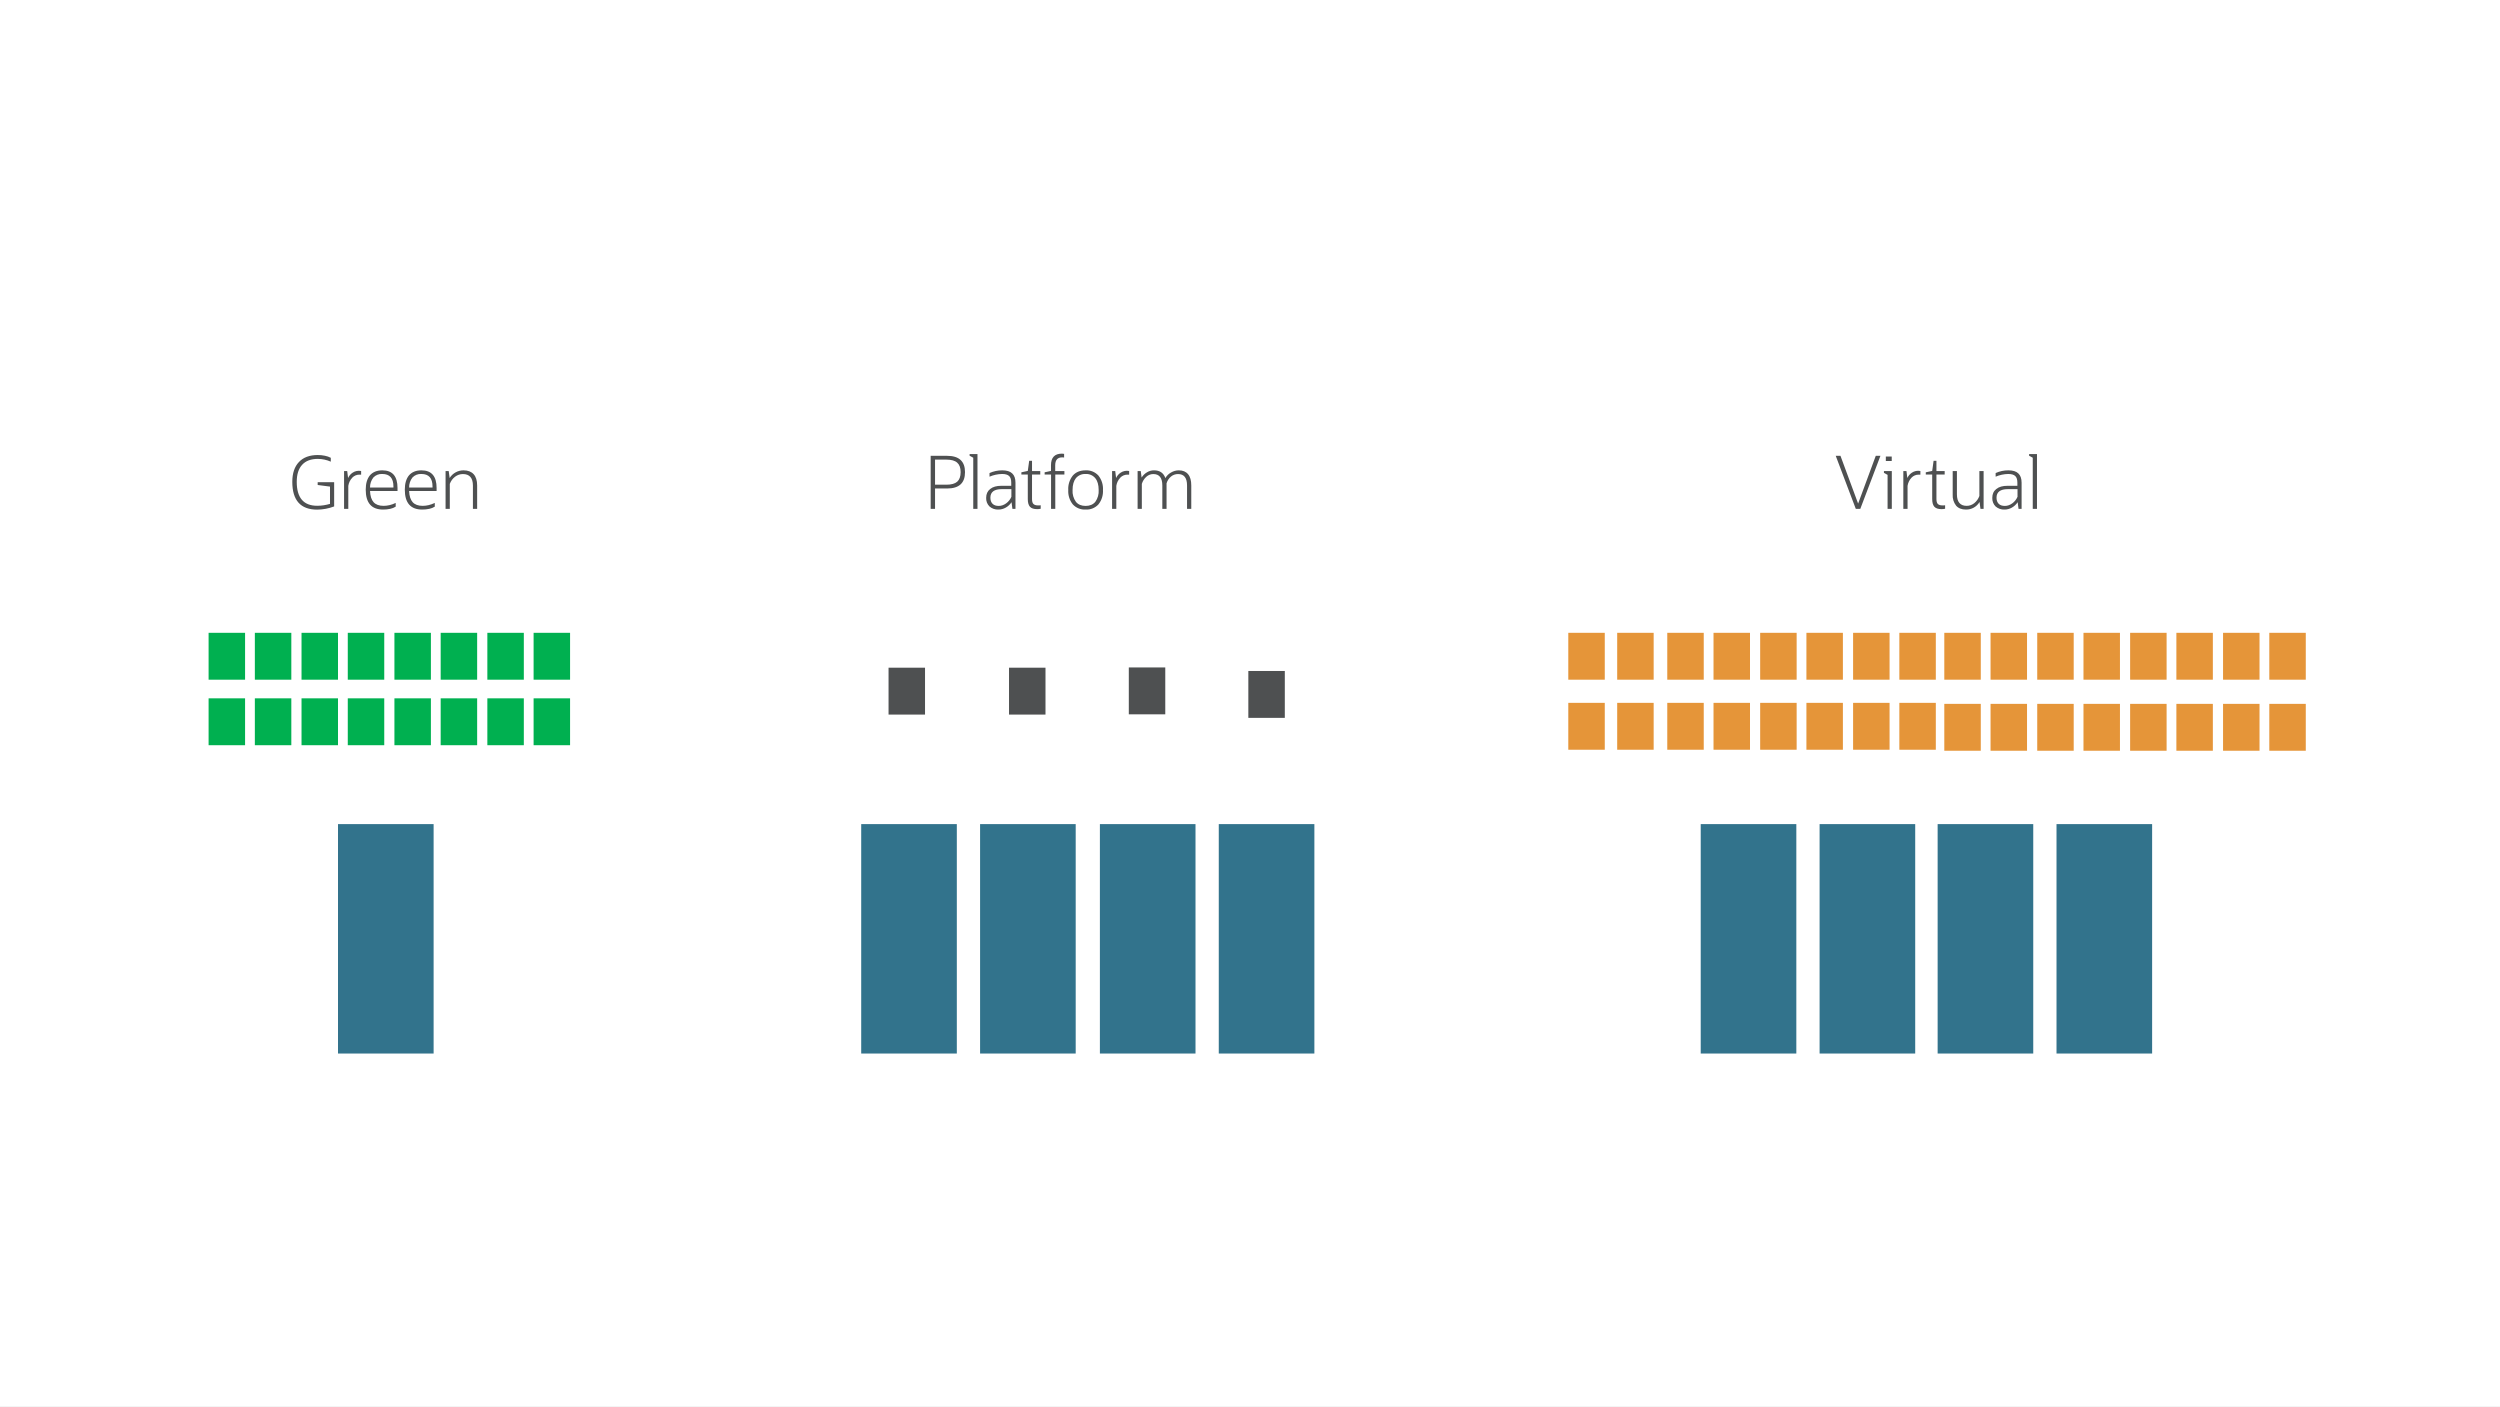
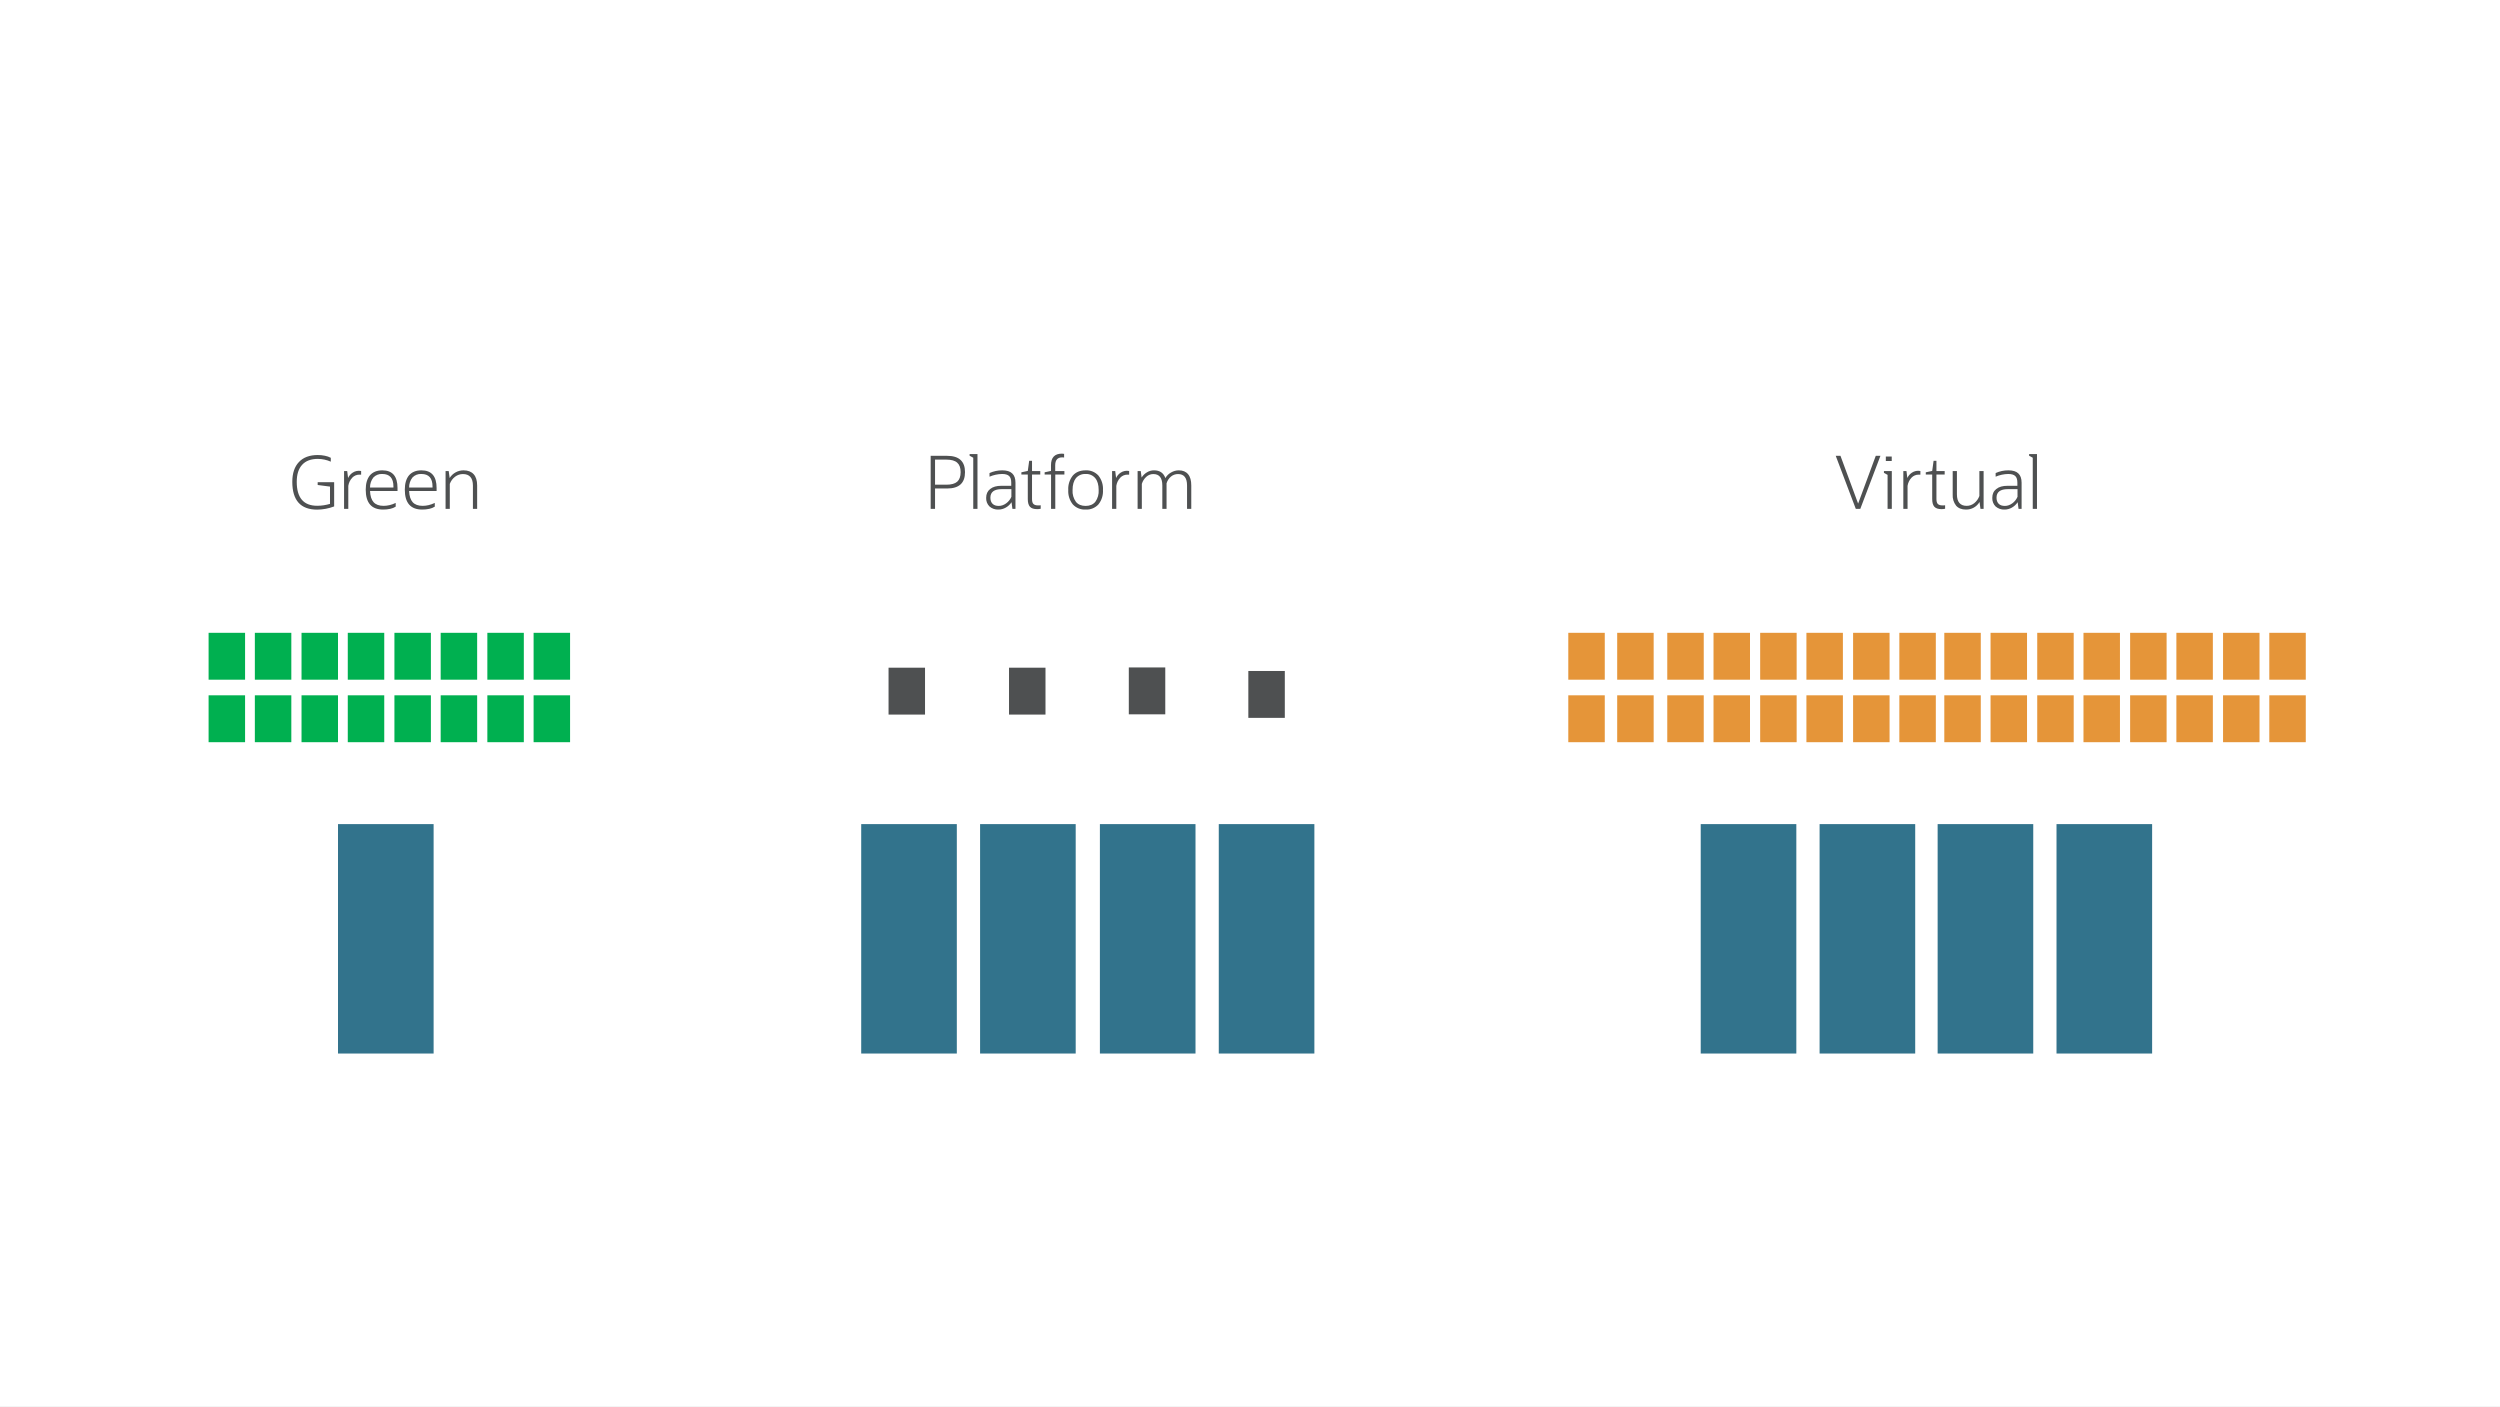
<svg xmlns="http://www.w3.org/2000/svg" xmlns:xlink="http://www.w3.org/1999/xlink" width="1280" height="720" viewBox="0 0 960 540">
  <defs />
  <clipPath id="a">
    <path transform="matrix(1 0 0 -1 0 540)" d="M0 0h960v540H0z" />
  </clipPath>
  <g clip-path="url(#a)">
    <path d="M0 0h960v540H0z" fill="#fff" />
    <path d="M129.792 316.456h36.715v88.102h-36.715zm0 0" fill="#32738c" data-name="P" />
    <path d="M 97.862 243 L 111.868 243 L 111.868 261.004 L 97.862 261.004 L 97.862 243 Z" fill="#00b050" data-name="P" />
    <path d="M 80.102 242.895" fill="#00b050" data-name="P" />
    <path d="M 80.102 243 L 94.108 243 L 94.108 261.004 L 80.102 261.004 L 80.102 243 Z" fill="#00b050" data-name="P" />
-     <path d="M 204.903 268.159 L 218.909 268.159 L 218.909 286.162 L 204.903 286.162 L 204.903 268.159 Z" fill="#00b050" data-name="P" />
-     <path d="M 187.143 268.159 L 201.149 268.159 L 201.149 286.162 L 187.143 286.162 L 187.143 268.159 Z" fill="#00b050" data-name="P" />
-     <path d="M 169.219 268.159 L 183.225 268.159 L 183.225 286.162 L 169.219 286.162 L 169.219 268.159 Z" fill="#00b050" data-name="P" />
-     <path d="M 151.459 268.159 L 165.465 268.159 L 165.465 286.162 L 151.459 286.162 L 151.459 268.159 Z" fill="#00b050" data-name="P" />
-     <path d="M 133.546 268.159 L 147.552 268.159 L 147.552 286.162 L 133.546 286.162 L 133.546 268.159 Z" fill="#00b050" data-name="P" />
-     <path d="M 115.786 268.159 L 129.792 268.159 L 129.792 286.162 L 115.786 286.162 L 115.786 268.159 Z" fill="#00b050" data-name="P" />
-     <path d="M 97.862 268.159 L 111.868 268.159 L 111.868 286.162 L 97.862 286.162 L 97.862 268.159 Z" fill="#00b050" data-name="P" />
-     <path d="M 80.102 268.159 L 94.108 268.159 L 94.108 286.162 L 80.102 286.162 L 80.102 268.159 Z" fill="#00b050" data-name="P" />
+     <path d="M 204.903 267 L 218.909 267 L 218.909 285.003 L 204.903 285.003 L 204.903 267 Z" fill="#00b050" data-name="P" />
+     <path d="M 187.143 267 L 201.149 267 L 201.149 285.003 L 187.143 285.003 L 187.143 267 Z" fill="#00b050" data-name="P" />
+     <path d="M 169.219 267 L 183.225 267 L 183.225 285.003 L 169.219 285.003 L 169.219 267 Z" fill="#00b050" data-name="P" />
+     <path d="M 151.459 267 L 165.465 267 L 165.465 285.003 L 151.459 285.003 L 151.459 267 Z" fill="#00b050" data-name="P" />
+     <path d="M 133.546 267 L 147.552 267 L 147.552 285.003 L 133.546 285.003 L 133.546 267 Z" fill="#00b050" data-name="P" />
+     <path d="M 115.786 267 L 129.792 267 L 129.792 285.003 L 115.786 285.003 L 115.786 267 Z" fill="#00b050" data-name="P" />
+     <path d="M 97.862 267 L 111.868 267 L 111.868 285.003 L 97.862 285.003 L 97.862 267 Z" fill="#00b050" data-name="P" />
+     <path d="M 80.102 267 L 94.108 267 L 94.108 285.003 L 80.102 285.003 L 80.102 267 Z" fill="#00b050" data-name="P" />
    <path d="M 204.903 243 L 218.909 243 L 218.909 261.004 L 204.903 261.004 L 204.903 243 Z" fill="#00b050" data-name="P" />
    <path d="M 187.143 243 L 201.149 243 L 201.149 261.004 L 187.143 261.004 L 187.143 243 Z" fill="#00b050" data-name="P" />
    <path d="M 169.219 243 L 183.225 243 L 183.225 261.004 L 169.219 261.004 L 169.219 243 Z" fill="#00b050" data-name="P" />
    <path d="M 151.459 243 L 165.465 243 L 165.465 261.004 L 151.459 261.004 L 151.459 243 Z" fill="#00b050" data-name="P" />
    <path d="M 133.546 243 L 147.552 243 L 147.552 261.004 L 133.546 261.004 L 133.546 243 Z" fill="#00b050" data-name="P" />
    <path d="M 115.786 243 L 129.792 243 L 129.792 261.004 L 115.786 261.004 L 115.786 243 Z" fill="#00b050" data-name="P" />
    <path d="M341.204 256.395h14.006v18.004h-14.006zM387.464 256.395h14.006v18.004h-14.006zM433.461 256.299h14.005v18.003h-14.005zM479.362 257.657h14.005v18.004h-14.005zm0 0" fill="#4e5051" data-name="P" />
    <path d="M330.704 316.456h36.715v88.102h-36.715zM376.353 316.456h36.714v88.102h-36.714zM422.359 316.456h36.715v88.102h-36.715zM468.007 316.456h36.715v88.102h-36.715zM653.076 316.456h36.715v88.102h-36.715zM698.724 316.456h36.715v88.102h-36.715zM744.053 316.456h36.715v88.102h-36.715zM789.701 316.456h36.715v88.102h-36.715zm0 0" fill="#32738c" data-name="P" />
    <g data-name="P">
      <symbol id="A">
        <path d="M.348.338v.038h.226V.044A.667.667 0 0 0 .341 0C.114 0 0 .127 0 .381c0 .117.03.208.091.272.06.064.147.096.259.096a.456.456 0 0 0 .097-.01.283.283 0 0 0 .081-.028V.658a.45.45 0 0 1-.177.038C.256.696.184.669.135.615.085.561.061.483.061.381c0-.219.094-.328.281-.328.059 0 .117.009.175.026v.237L.348.338z" />
      </symbol>
      <symbol id="B">
        <path d="M0 0v.518h.043L.055.423c.014.03.034.054.061.072a.154.154 0 0 0 .118.024v-.05H.21A.133.133 0 0 1 .113.428.208.208 0 0 1 .058.315V0H0z" />
      </symbol>
      <symbol id="C">
        <path d="M.411.04A.225.225 0 0 0 .336.01.465.465 0 0 0 .239 0C.079 0 0 .091 0 .274c0 .085.02.15.058.196.04.045.096.068.169.068.14 0 .209-.081.209-.243v-.04H.059C.062.185.078.135.108.101c.03-.033.076-.05.136-.05.055 0 .111.013.167.04V.04M.227.488A.155.155 0 0 1 .105.44.216.216 0 0 1 .059.302H.38v.014C.38.431.329.488.227.488z" />
      </symbol>
      <symbol id="D">
        <path d="M0 0v.518h.043L.056.423a.224.224 0 0 0 .191.105C.307.528.353.51.385.475.417.44.433.388.433.321V0H.375v.319c0 .105-.046.158-.138.158A.178.178 0 0 1 .131.441.214.214 0 0 1 .058.342V0H0z" />
      </symbol>
      <use transform="matrix(28, 0, 0, -28, 112.243, 195.701)" fill="#4e5051" xlink:href="#A" />
      <use transform="matrix(28, 0, 0, -28, 132.123, 195.393)" fill="#4e5051" xlink:href="#B" />
      <use transform="matrix(28, 0, 0, -28, 140.439, 195.673)" fill="#4e5051" xlink:href="#C" />
      <use transform="matrix(28, 0, 0, -28, 155.447, 195.673)" fill="#4e5051" xlink:href="#C" />
      <use transform="matrix(28, 0, 0, -28, 171.099, 195.393)" fill="#4e5051" xlink:href="#D" />
    </g>
    <path d="M 746.612 243 L 760.618 243 L 760.618 261.003 L 746.612 261.003 L 746.612 243 Z" fill="#e59539" data-name="P" />
    <path d="M 729.349 269.895" fill="#e59539" data-name="P" />
-     <path d="M 729.349 269.895 L 743.355 269.895 L 743.355 287.899 L 729.349 287.899 L 729.349 269.895 Z" fill="#e59539" data-name="P" />
-     <path d="M 711.589 269.895 L 725.595 269.895 L 725.595 287.899 L 711.589 287.899 L 711.589 269.895 Z" fill="#e59539" data-name="P" />
-     <path d="M 693.665 269.895 L 707.671 269.895 L 707.671 287.899 L 693.665 287.899 L 693.665 269.895 Z" fill="#e59539" data-name="P" />
-     <path d="M 675.905 269.895 L 689.911 269.895 L 689.911 287.899 L 675.905 287.899 L 675.905 269.895 Z" fill="#e59539" data-name="P" />
-     <path d="M 657.992 269.895 L 671.998 269.895 L 671.998 287.899 L 657.992 287.899 L 657.992 269.895 Z" fill="#e59539" data-name="P" />
-     <path d="M 640.232 269.895 L 654.238 269.895 L 654.238 287.899 L 640.232 287.899 L 640.232 269.895 Z" fill="#e59539" data-name="P" />
-     <path d="M 621 269.895 L 635.006 269.895 L 635.006 287.899 L 621 287.899 L 621 269.895 Z" fill="#e59539" data-name="P" />
-     <path d="M 602.225 269.895 L 616.231 269.895 L 616.231 287.899 L 602.225 287.899 L 602.225 269.895 Z" fill="#e59539" data-name="P" />
+     <path d="M 729.349 267 L 743.355 267 L 743.355 285.004 L 729.349 285.004 L 729.349 267 Z" fill="#e59539" data-name="P" />
+     <path d="M 711.589 267 L 725.595 267 L 725.595 285.004 L 711.589 285.004 L 711.589 267 Z" fill="#e59539" data-name="P" />
+     <path d="M 693.665 267 L 707.671 267 L 707.671 285.004 L 693.665 285.004 L 693.665 267 Z" fill="#e59539" data-name="P" />
+     <path d="M 675.905 267 L 689.911 267 L 689.911 285.004 L 675.905 285.004 L 675.905 267 Z" fill="#e59539" data-name="P" />
+     <path d="M 657.992 267 L 671.998 267 L 671.998 285.004 L 657.992 285.004 L 657.992 267 Z" fill="#e59539" data-name="P" />
+     <path d="M 640.232 267 L 654.238 267 L 654.238 285.004 L 640.232 285.004 L 640.232 267 Z" fill="#e59539" data-name="P" />
+     <path d="M 621 267 L 635.006 267 L 635.006 285.004 L 621 285.004 L 621 267 Z" fill="#e59539" data-name="P" />
+     <path d="M 602.225 267 L 616.231 267 L 616.231 285.004 L 602.225 285.004 L 602.225 267 Z" fill="#e59539" data-name="P" />
    <path d="M 729.349 243 L 743.355 243 L 743.355 261.004 L 729.349 261.004 L 729.349 243 Z" fill="#e59539" data-name="P" />
    <path d="M 711.589 243 L 725.595 243 L 725.595 261.004 L 711.589 261.004 L 711.589 243 Z" fill="#e59539" data-name="P" />
    <path d="M 693.665 243 L 707.671 243 L 707.671 261.004 L 693.665 261.004 L 693.665 243 Z" fill="#e59539" data-name="P" />
    <path d="M 675.905 243 L 689.911 243 L 689.911 261.004 L 675.905 261.004 L 675.905 243 Z" fill="#e59539" data-name="P" />
    <path d="M 657.992 243 L 671.998 243 L 671.998 261.004 L 657.992 261.004 L 657.992 243 Z" fill="#e59539" data-name="P" />
    <path d="M 640.232 243 L 654.238 243 L 654.238 261.004 L 640.232 261.004 L 640.232 243 Z" fill="#e59539" data-name="P" />
    <path d="M 621 243 L 635.006 243 L 635.006 261.004 L 621 261.004 L 621 243 Z" fill="#e59539" data-name="P" />
    <path d="M 602.225 243 L 616.231 243 L 616.231 261.004 L 602.225 261.004 L 602.225 243 Z" fill="#e59539" data-name="P" />
-     <path d="M 871.413 270.283 L 885.419 270.283 L 885.419 288.287 L 871.413 288.287 L 871.413 270.283 Z" fill="#e59539" data-name="P" />
-     <path d="M 853.653 270.283 L 867.659 270.283 L 867.659 288.287 L 853.653 288.287 L 853.653 270.283 Z" fill="#e59539" data-name="P" />
-     <path d="M 835.729 270.283 L 849.735 270.283 L 849.735 288.287 L 835.729 288.287 L 835.729 270.283 Z" fill="#e59539" data-name="P" />
-     <path d="M 817.969 270.283 L 831.975 270.283 L 831.975 288.287 L 817.969 288.287 L 817.969 270.283 Z" fill="#e59539" data-name="P" />
-     <path d="M 800.056 270.283 L 814.062 270.283 L 814.062 288.287 L 800.056 288.287 L 800.056 270.283 Z" fill="#e59539" data-name="P" />
-     <path d="M 782.296 270.283 L 796.302 270.283 L 796.302 288.287 L 782.296 288.287 L 782.296 270.283 Z" fill="#e59539" data-name="P" />
-     <path d="M 764.372 270.283 L 778.378 270.283 L 778.378 288.287 L 764.372 288.287 L 764.372 270.283 Z" fill="#e59539" data-name="P" />
-     <path d="M 746.612 270.283 L 760.618 270.283 L 760.618 288.287 L 746.612 288.287 L 746.612 270.283 Z" fill="#e59539" data-name="P" />
+     <path d="M 871.413 267 L 885.419 267 L 885.419 285.004 L 871.413 285.004 L 871.413 267 Z" fill="#e59539" data-name="P" />
+     <path d="M 853.653 267 L 867.659 267 L 867.659 285.004 L 853.653 285.004 L 853.653 267 Z" fill="#e59539" data-name="P" />
+     <path d="M 835.729 267 L 849.735 267 L 849.735 285.004 L 835.729 285.004 L 835.729 267 Z" fill="#e59539" data-name="P" />
+     <path d="M 817.969 267 L 831.975 267 L 831.975 285.004 L 817.969 285.004 L 817.969 267 Z" fill="#e59539" data-name="P" />
+     <path d="M 800.056 267 L 814.062 267 L 814.062 285.004 L 800.056 285.004 L 800.056 267 Z" fill="#e59539" data-name="P" />
+     <path d="M 782.296 267 L 796.302 267 L 796.302 285.004 L 782.296 285.004 L 782.296 267 Z" fill="#e59539" data-name="P" />
+     <path d="M 764.372 267 L 778.378 267 L 778.378 285.004 L 764.372 285.004 L 764.372 267 Z" fill="#e59539" data-name="P" />
+     <path d="M 746.612 267 L 760.618 267 L 760.618 285.004 L 746.612 285.004 L 746.612 267 Z" fill="#e59539" data-name="P" />
    <path d="M 871.413 243 L 885.419 243 L 885.419 261.003 L 871.413 261.003 L 871.413 243 Z" fill="#e59539" data-name="P" />
    <path d="M 853.653 243 L 867.659 243 L 867.659 261.003 L 853.653 261.003 L 853.653 243 Z" fill="#e59539" data-name="P" />
    <path d="M 835.729 243 L 849.735 243 L 849.735 261.003 L 835.729 261.003 L 835.729 243 Z" fill="#e59539" data-name="P" />
    <path d="M 817.969 243 L 831.975 243 L 831.975 261.003 L 817.969 261.003 L 817.969 243 Z" fill="#e59539" data-name="P" />
    <path d="M 800.056 243 L 814.062 243 L 814.062 261.003 L 800.056 261.003 L 800.056 243 Z" fill="#e59539" data-name="P" />
    <path d="M 782.296 243 L 796.302 243 L 796.302 261.003 L 782.296 261.003 L 782.296 243 Z" fill="#e59539" data-name="P" />
    <path d="M 764.372 243 L 778.378 243 L 778.378 261.003 L 764.372 261.003 L 764.372 243 Z" fill="#e59539" data-name="P" />
    <g data-name="P">
      <symbol id="E">
        <path d="M0 0v.727h.225C.389.727.471.652.471.503.471.353.389.279.225.279H.06V0H0m.216.675H.06V.331h.156c.067 0 .117.014.148.041C.395.4.411.444.411.503c0 .06-.016.103-.047.13C.333.661.284.675.216.675z" />
      </symbol>
      <symbol id="F">
        <path d="M.05 0v.701L0 .728v.023h.108V0H.05z" />
      </symbol>
      <symbol id="G">
        <path d="M.36.01.348.101A.227.227 0 0 0 .269.027.201.201 0 0 0 .169 0a.174.174 0 0 0-.124.043A.156.156 0 0 0 0 .16c0 .053.018.093.055.122.037.03.088.044.153.044h.136V.37c0 .042-.01.072-.029.09C.295.479.263.488.218.488A.463.463 0 0 1 .046.451v.05A.421.421 0 0 0 .22.538C.282.538.328.524.357.496.387.468.402.426.402.368V.01H.36M.173.05c.035 0 .069.012.101.035a.217.217 0 0 1 .072.09V.28H.213C.11.28.058.241.058.163c0-.036.01-.064.03-.084C.108.059.136.05.173.05z" />
      </symbol>
      <symbol id="H">
        <path d="M.088.138v.336H0v.031l.088.019.019.139h.039V.522h.113V.474H.146V.138c0-.031.006-.054.019-.067.013-.013.034-.02.063-.02h.019a.74.74 0 0 0 .018.002V.005A.205.205 0 0 0 .216 0C.171 0 .139.01.118.032c-.02.022-.03.057-.03.106z" />
      </symbol>
      <symbol id="I">
        <path d="M.088 0v.47H0v.031L.087.52v.077c0 .107.05.16.151.16.01 0 .019-.001.029-.003v-.05a.121.121 0 0 1-.015.001.067.067 0 0 1-.011.001C.177.706.145.67.145.597V.518h.126V.47H.146V0H.088z" />
      </symbol>
      <symbol id="J">
        <path d="M.238 0a.223.223 0 0 0-.175.07A.288.288 0 0 0 0 .268a.29.29 0 0 0 .063.199c.042.047.1.071.175.071A.222.222 0 0 0 .413.467.29.29 0 0 0 .476.268.288.288 0 0 0 .413.07.222.222 0 0 0 .238 0m0 .05C.296.05.34.069.371.106a.25.25 0 0 1 .046.162C.417.339.401.394.37.431a.16.16 0 0 1-.132.057.163.163 0 0 1-.133-.057C.075.394.059.339.059.268A.25.25 0 0 1 .105.106C.135.069.18.05.238.05z" />
      </symbol>
      <symbol id="K">
        <path d="M0 0v.518h.043L.055.429A.21.21 0 0 0 .127.5c.03.019.063.028.098.028.079 0 .13-.035.156-.106a.196.196 0 0 0 .077.076c.034.02.07.03.107.03C.62.528.663.51.692.475.722.44.736.388.736.321V0H.678v.32c0 .105-.041.157-.123.157A.15.15 0 0 1 .458.443.192.192 0 0 1 .397.35V0H.339v.32c0 .105-.041.157-.124.157A.142.142 0 0 1 .12.44.21.21 0 0 1 .058.342V0H0z" />
      </symbol>
      <use transform="matrix(28, 0, 0, -28, 357.377, 195.393)" fill="#4e5051" xlink:href="#E" />
      <use transform="matrix(28, 0, 0, -28, 372.329, 195.393)" fill="#4e5051" xlink:href="#F" />
      <use transform="matrix(28, 0, 0, -28, 378.685, 195.673)" fill="#4e5051" xlink:href="#G" />
      <use transform="matrix(28, 0, 0, -28, 392.209, 195.505)" fill="#4e5051" xlink:href="#H" />
      <use transform="matrix(28, 0, 0, -28, 401.141, 195.393)" fill="#4e5051" xlink:href="#I" />
      <use transform="matrix(28, 0, 0, -28, 410.213, 195.673)" fill="#4e5051" xlink:href="#J" />
      <use transform="matrix(28, 0, 0, -28, 427.041, 195.393)" fill="#4e5051" xlink:href="#B" />
      <use transform="matrix(28, 0, 0, -28, 436.841, 195.393)" fill="#4e5051" xlink:href="#K" />
    </g>
    <g data-name="P">
      <symbol id="L">
        <path d="M.275 0 0 .727h.065L.307.072l.242.655h.064L.337 0H.275z" />
      </symbol>
      <symbol id="M">
        <path d="M.026.656v.061h.081V.656H.026M.05 0v.466L0 .493v.025h.108V0H.05z" />
      </symbol>
      <symbol id="N">
        <path d="M0 .207v.321h.058V.209c0-.105.045-.158.134-.158.037 0 .072.012.103.036a.227.227 0 0 1 .071.099v.342h.058V.01H.381L.368.104A.21.21 0 0 0 .182 0C.123 0 .078.018.047.053A.227.227 0 0 0 0 .207z" />
      </symbol>
      <use transform="matrix(28, 0, 0, -28, 704.922, 195.393)" fill="#4e5051" xlink:href="#L" />
      <use transform="matrix(28, 0, 0, -28, 723.43, 195.393)" fill="#4e5051" xlink:href="#M" />
      <use transform="matrix(28, 0, 0, -28, 730.878, 195.393)" fill="#4e5051" xlink:href="#B" />
      <use transform="matrix(28, 0, 0, -28, 739.502, 195.505)" fill="#4e5051" xlink:href="#H" />
      <use transform="matrix(28, 0, 0, -28, 749.834, 195.673)" fill="#4e5051" xlink:href="#N" />
      <use transform="matrix(28, 0, 0, -28, 765.038, 195.673)" fill="#4e5051" xlink:href="#G" />
      <use transform="matrix(28, 0, 0, -28, 779.178, 195.393)" fill="#4e5051" xlink:href="#F" />
    </g>
  </g>
</svg>
